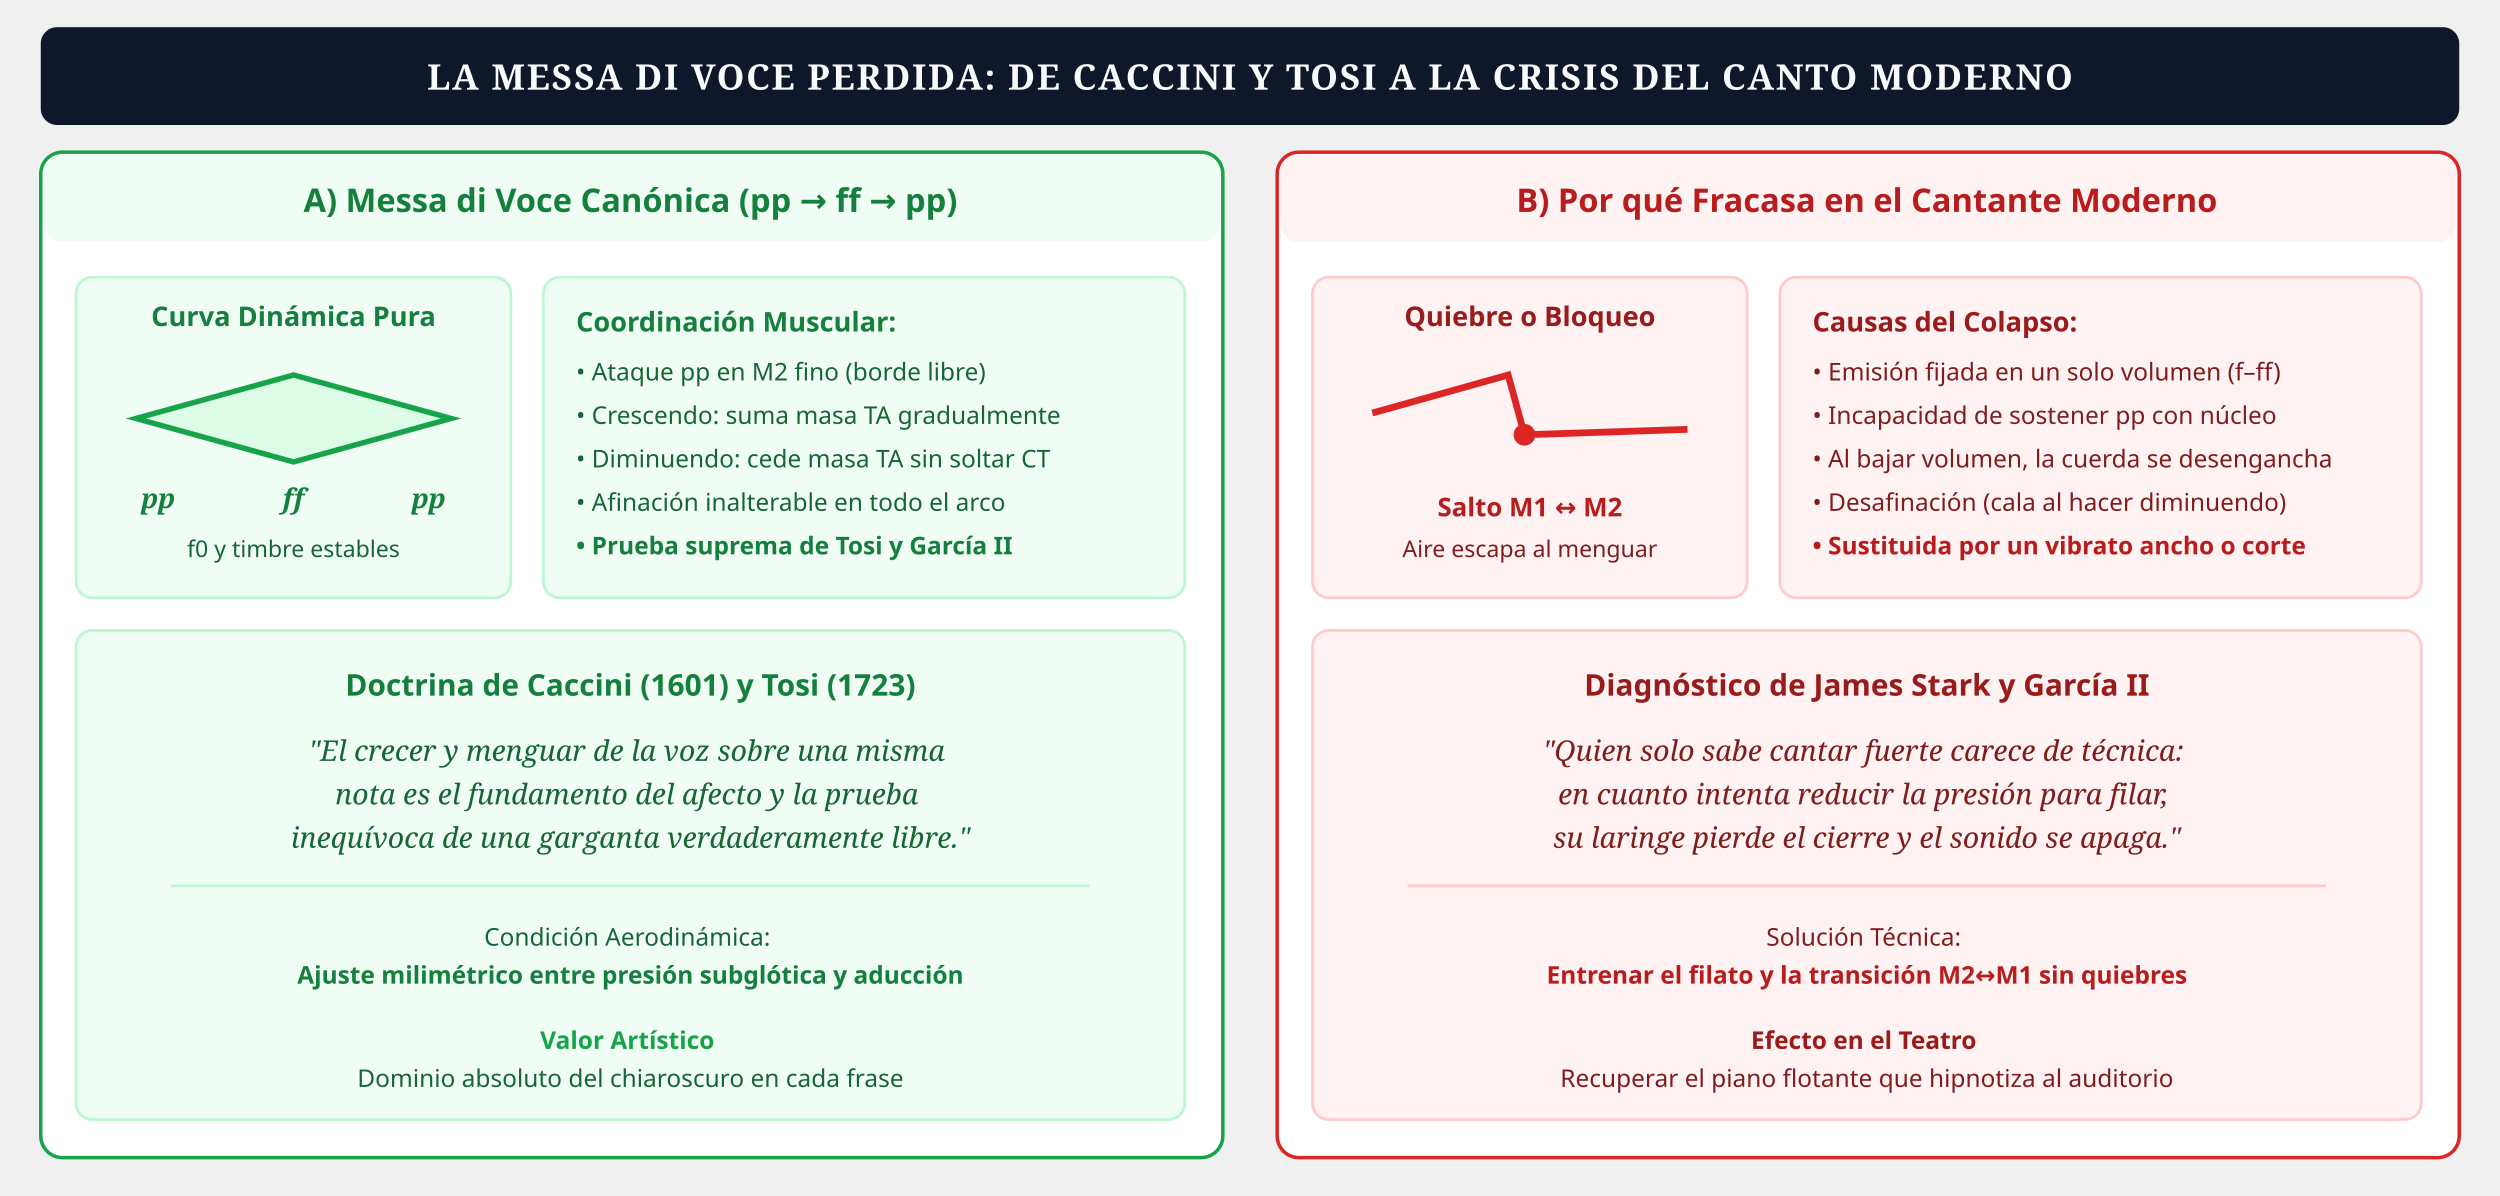
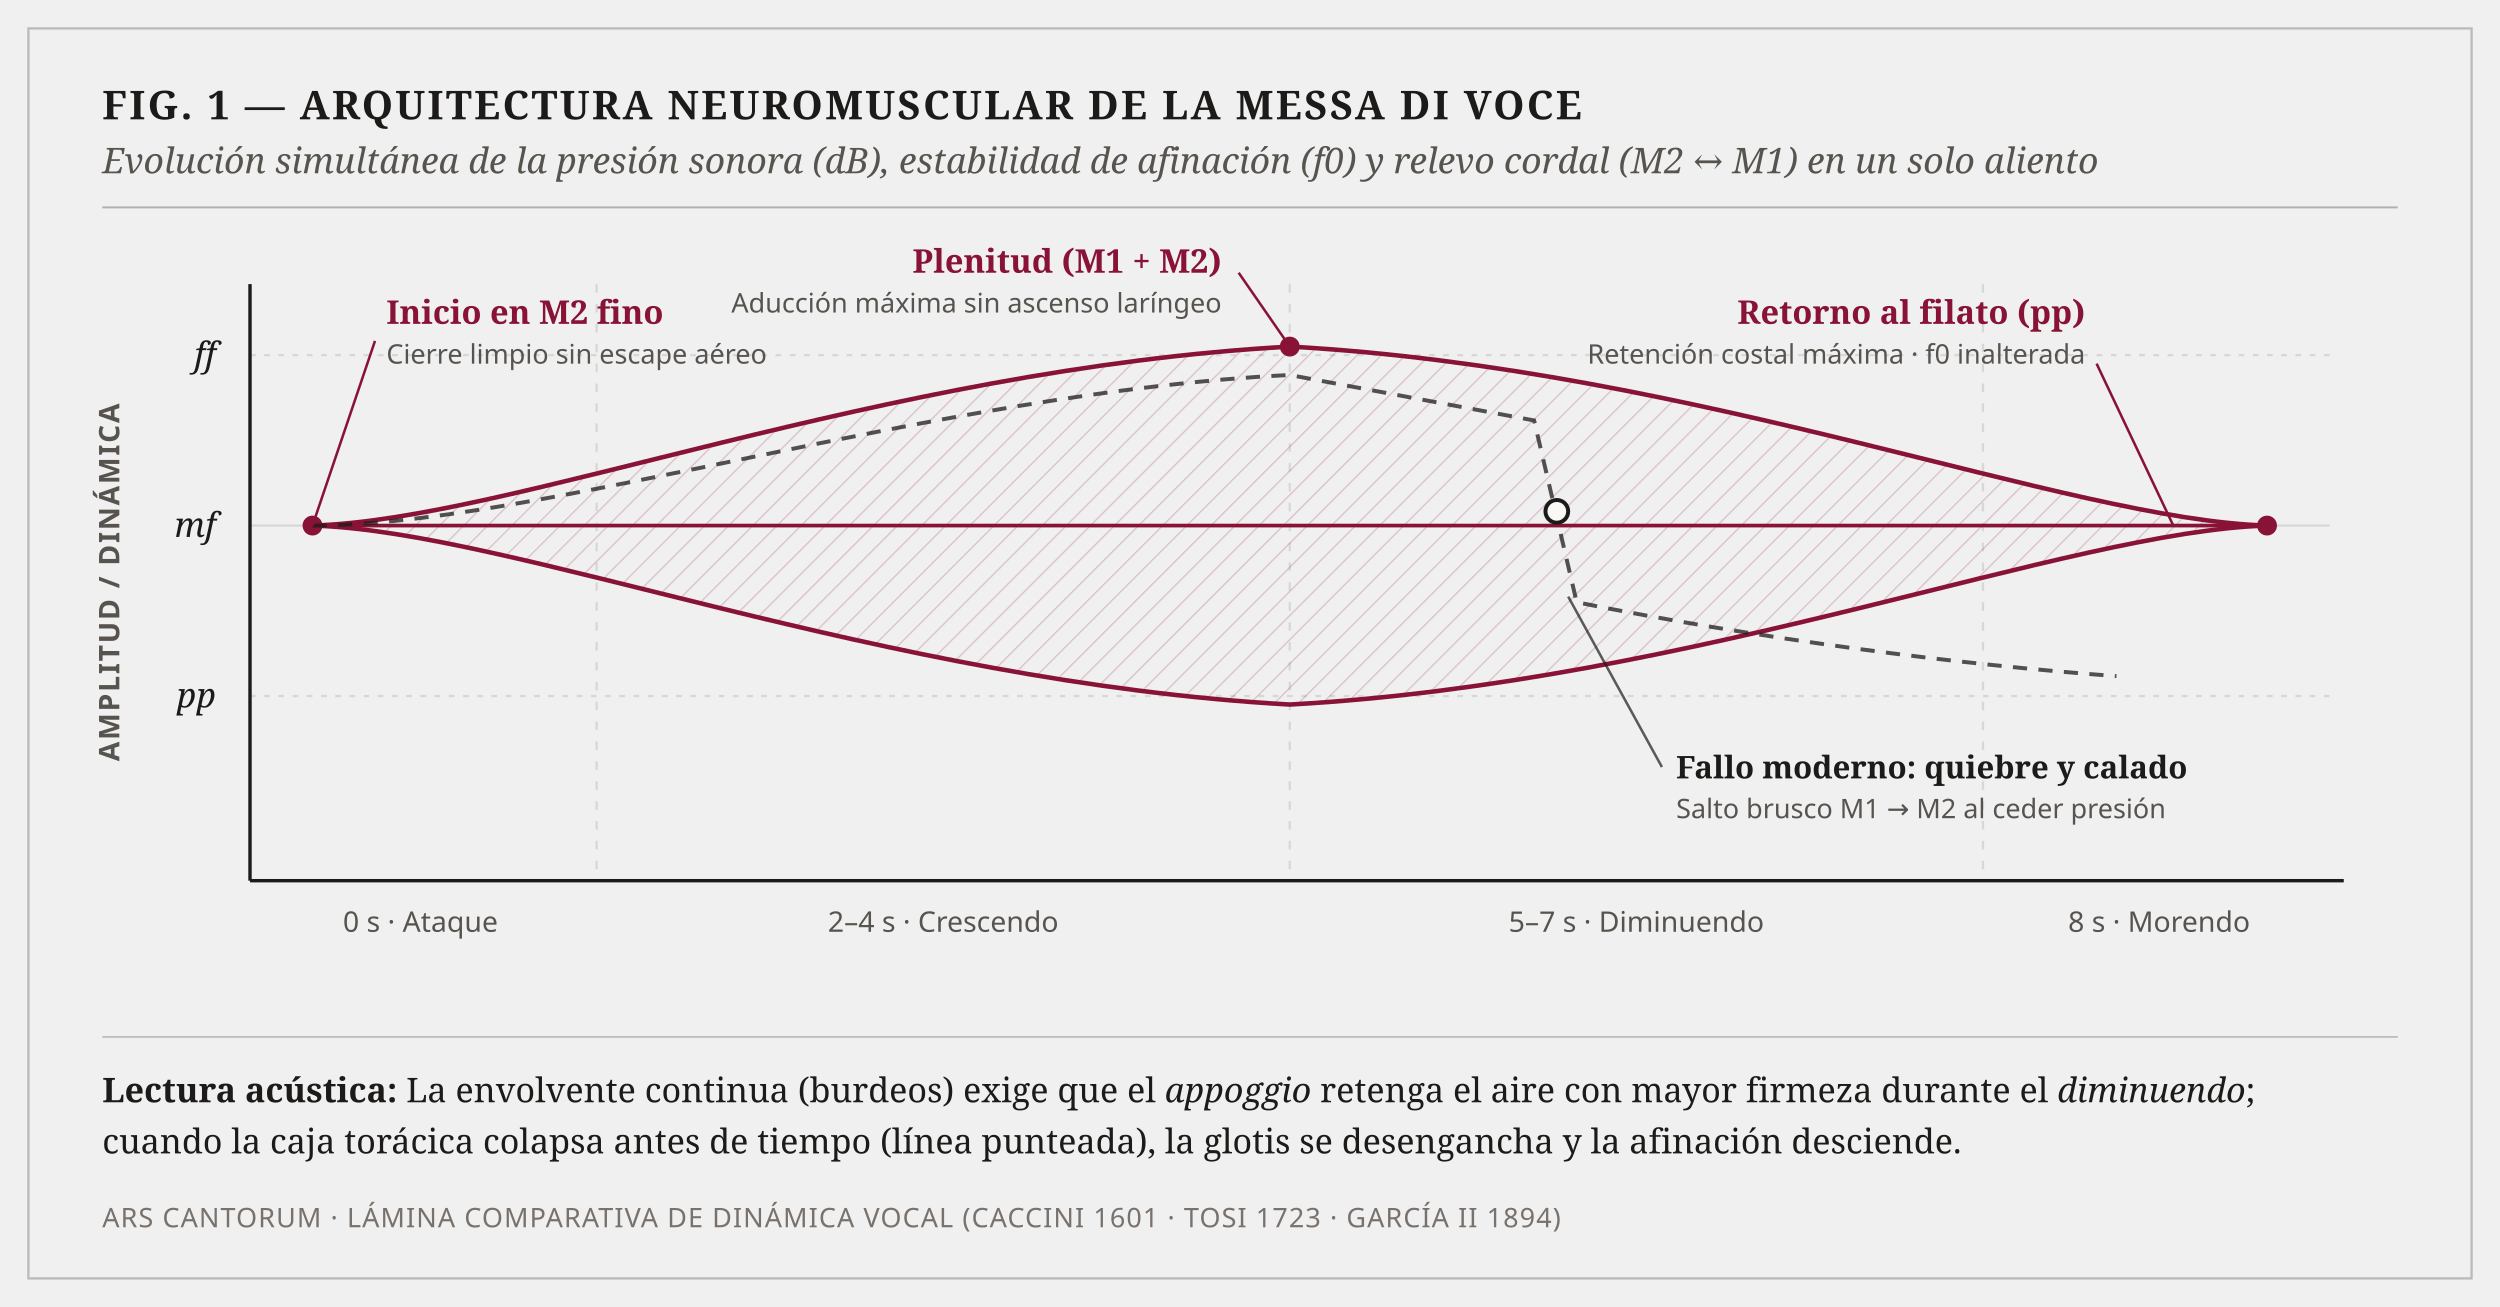
- <svg xmlns="http://www.w3.org/2000/svg" viewBox="0 0 920 440" width="100%" height="auto" style="background:#ffffff; border:1px solid #cbd5e1; border-radius:10px; padding:12px; box-shadow: 0 2px 8px rgba(0,0,0,0.05);">
-   <rect x="15" y="10" width="890" height="36" rx="6" fill="#0f172a" />
-   <text x="460" y="33" text-anchor="middle" font-family="'Cinzel', serif" font-size="13" font-weight="700" fill="#f8fafc" letter-spacing="0.05em">LA MESSA DI VOCE PERDIDA: DE CACCINI Y TOSI A LA CRISIS DEL CANTO MODERNO</text>
-   <rect x="15" y="56" width="435" height="370" rx="8" fill="#ffffff" stroke="#16a34a" stroke-width="1.3" />
-   <rect x="16" y="57" width="433" height="32" rx="7" fill="#f0fdf4" />
-   <text x="232" y="78" text-anchor="middle" font-family="'Plus Jakarta Sans', sans-serif" font-weight="700" font-size="12" fill="#15803d">A) Messa di Voce Canónica (pp → ff → pp)</text>
-   <g transform="translate(28, 102)">
-     <rect x="0" y="0" width="160" height="118" rx="6" fill="#f0fdf4" stroke="#bbf7d0" />
-     <text x="80" y="18" text-anchor="middle" font-family="'Plus Jakarta Sans', sans-serif" font-size="10" font-weight="700" fill="#15803d">Curva Dinámica Pura</text>
-     <path d="M 22 52 L 80 36 L 138 52 L 80 68 Z" fill="#dcfce7" stroke="#16a34a" stroke-width="2" />
-     <text x="24" y="85" font-family="'Newsreader', serif" font-style="italic" font-size="10" font-weight="700" fill="#15803d">pp</text>
-     <text x="80" y="85" text-anchor="middle" font-family="'Newsreader', serif" font-style="italic" font-size="10" font-weight="700" fill="#15803d">ff</text>
-     <text x="136" y="85" text-anchor="end" font-family="'Newsreader', serif" font-style="italic" font-size="10" font-weight="700" fill="#15803d">pp</text>
-     <text x="80" y="103" text-anchor="middle" font-family="'Plus Jakarta Sans', sans-serif" font-size="8.5" fill="#166534">f0 y timbre estables</text>
-     <rect x="172" y="0" width="236" height="118" rx="6" fill="#f0fdf4" stroke="#bbf7d0" />
-     <text x="184" y="20" font-family="'Plus Jakarta Sans', sans-serif" font-size="10" font-weight="700" fill="#15803d">Coordinación Muscular:</text>
-     <text x="184" y="38" font-family="'Plus Jakarta Sans', sans-serif" font-size="9" fill="#166534">• Ataque pp en M2 fino (borde libre)</text>
-     <text x="184" y="54" font-family="'Plus Jakarta Sans', sans-serif" font-size="9" fill="#166534">• Crescendo: suma masa TA gradualmente</text>
-     <text x="184" y="70" font-family="'Plus Jakarta Sans', sans-serif" font-size="9" fill="#166534">• Diminuendo: cede masa TA sin soltar CT</text>
-     <text x="184" y="86" font-family="'Plus Jakarta Sans', sans-serif" font-size="9" fill="#166534">• Afinación inalterable en todo el arco</text>
-     <text x="184" y="102" font-family="'Plus Jakarta Sans', sans-serif" font-size="9" font-weight="700" fill="#15803d">• Prueba suprema de Tosi y García II</text>
+ <svg xmlns="http://www.w3.org/2000/svg" viewBox="0 0 880 460" width="100%" height="auto" style="background:#FAF8F5; border:1px solid #DCD6CD; display:block;">
+   <defs>
+     <pattern id="hatchBurdeos" width="6" height="6" patternTransform="rotate(45 0 0)" patternUnits="userSpaceOnUse">
+       <line x1="0" y1="0" x2="0" y2="6" stroke="#881337" stroke-width="0.9" stroke-opacity="0.22" />
+     </pattern>
+   </defs>
+   <rect x="10" y="10" width="860" height="440" fill="none" stroke="#1C1B19" stroke-width="0.8" stroke-opacity="0.25" />
+   <text x="36" y="42" font-family="'Cinzel', Georgia, serif" font-size="14" font-weight="700" fill="#1C1B19" letter-spacing="0.06em">FIG. 1 — ARQUITECTURA NEUROMUSCULAR DE LA MESSA DI VOCE</text>
+   <text x="36" y="61" font-family="'Newsreader', Georgia, serif" font-style="italic" font-size="12.5" fill="#57534E">Evolución simultánea de la presión sonora (dB), estabilidad de afinación (f0) y relevo cordal (M2 ↔ M1) en un solo aliento</text>
+   <line x1="36" y1="73" x2="844" y2="73" stroke="#1C1B19" stroke-width="0.7" stroke-opacity="0.3" />
+   <g stroke="#1C1B19" stroke-opacity="0.12" stroke-width="0.8">
+     <line x1="88" y1="125" x2="820" y2="125" stroke-dasharray="2,3" />
+     <line x1="88" y1="185" x2="820" y2="185" />
+     <line x1="88" y1="245" x2="820" y2="245" stroke-dasharray="2,3" />
+     <line x1="210" y1="100" x2="210" y2="310" stroke-dasharray="3,4" />
+     <line x1="454" y1="100" x2="454" y2="310" stroke-dasharray="3,4" />
+     <line x1="698" y1="100" x2="698" y2="310" stroke-dasharray="3,4" />
  </g>
-   <g transform="translate(28, 232)">
-     <rect x="0" y="0" width="408" height="180" rx="6" fill="#f0fdf4" stroke="#bbf7d0" />
-     <text x="204" y="24" text-anchor="middle" font-family="'Plus Jakarta Sans', sans-serif" font-size="11" font-weight="700" fill="#15803d">Doctrina de Caccini (1601) y Tosi (1723)</text>
-     <text x="204" y="48" text-anchor="middle" font-family="'Newsreader', serif" font-style="italic" font-size="10.5" fill="#166534">
-       <tspan x="204" dy="0">"El crecer y menguar de la voz sobre una misma</tspan>
-       <tspan x="204" dy="16">nota es el fundamento del afecto y la prueba</tspan>
-       <tspan x="204" dy="16">inequívoca de una garganta verdaderamente libre."</tspan>
-     </text>
-     <line x1="35" y1="94" x2="373" y2="94" stroke="#bbf7d0" stroke-width="1" />
-     <text x="204" y="116" text-anchor="middle" font-family="'Plus Jakarta Sans', sans-serif" font-size="9" fill="#166534">
-       <tspan x="204" dy="0">Condición Aerodinámica:</tspan>
-       <tspan x="204" dy="14" font-weight="700" fill="#15803d">Ajuste milimétrico entre presión subglótica y aducción</tspan>
-     </text>
-     <text x="204" y="154" text-anchor="middle" font-family="'Plus Jakarta Sans', sans-serif" font-size="9" font-weight="700" fill="#16a34a">
-       <tspan x="204" dy="0">Valor Artístico</tspan>
-       <tspan x="204" dy="14" font-weight="500" fill="#166534">Dominio absoluto del chiaroscuro en cada frase</tspan>
-     </text>
-   </g>
-   <rect x="470" y="56" width="435" height="370" rx="8" fill="#ffffff" stroke="#dc2626" stroke-width="1.3" />
-   <rect x="471" y="57" width="433" height="32" rx="7" fill="#fef2f2" />
-   <text x="687" y="78" text-anchor="middle" font-family="'Plus Jakarta Sans', sans-serif" font-weight="700" font-size="12" fill="#b91c1c">B) Por qué Fracasa en el Cantante Moderno</text>
-   <g transform="translate(483, 102)">
-     <rect x="0" y="0" width="160" height="118" rx="6" fill="#fef2f2" stroke="#fecaca" />
-     <text x="80" y="18" text-anchor="middle" font-family="'Plus Jakarta Sans', sans-serif" font-size="10" font-weight="700" fill="#991b1b">Quiebre o Bloqueo</text>
-     <path d="M 22 50 L 72 36 L 78 58 L 138 56" stroke="#dc2626" stroke-width="2.5" fill="none" />
-     <circle cx="78" cy="58" r="4" fill="#dc2626" />
-     <text x="80" y="88" text-anchor="middle" font-family="'Plus Jakarta Sans', sans-serif" font-size="9.5" font-weight="700" fill="#b91c1c">Salto M1 ↔ M2</text>
-     <text x="80" y="103" text-anchor="middle" font-family="'Plus Jakarta Sans', sans-serif" font-size="8.5" fill="#7f1d1d">Aire escapa al menguar</text>
-     <rect x="172" y="0" width="236" height="118" rx="6" fill="#fef2f2" stroke="#fecaca" />
-     <text x="184" y="20" font-family="'Plus Jakarta Sans', sans-serif" font-size="10" font-weight="700" fill="#991b1b">Causas del Colapso:</text>
-     <text x="184" y="38" font-family="'Plus Jakarta Sans', sans-serif" font-size="9" fill="#7f1d1d">• Emisión fijada en un solo volumen (f–ff)</text>
-     <text x="184" y="54" font-family="'Plus Jakarta Sans', sans-serif" font-size="9" fill="#7f1d1d">• Incapacidad de sostener pp con núcleo</text>
-     <text x="184" y="70" font-family="'Plus Jakarta Sans', sans-serif" font-size="9" fill="#7f1d1d">• Al bajar volumen, la cuerda se desengancha</text>
-     <text x="184" y="86" font-family="'Plus Jakarta Sans', sans-serif" font-size="9" fill="#7f1d1d">• Desafinación (cala al hacer diminuendo)</text>
-     <text x="184" y="102" font-family="'Plus Jakarta Sans', sans-serif" font-size="9" font-weight="700" fill="#b91c1c">• Sustituida por un vibrato ancho o corte</text>
-   </g>
-   <g transform="translate(483, 232)">
-     <rect x="0" y="0" width="408" height="180" rx="6" fill="#fef2f2" stroke="#fecaca" />
-     <text x="204" y="24" text-anchor="middle" font-family="'Plus Jakarta Sans', sans-serif" font-size="11" font-weight="700" fill="#991b1b">Diagnóstico de James Stark y García II</text>
-     <text x="204" y="48" text-anchor="middle" font-family="'Newsreader', serif" font-style="italic" font-size="10.5" fill="#7f1d1d">
-       <tspan x="204" dy="0">"Quien solo sabe cantar fuerte carece de técnica:</tspan>
-       <tspan x="204" dy="16">en cuanto intenta reducir la presión para filar,</tspan>
-       <tspan x="204" dy="16">su laringe pierde el cierre y el sonido se apaga."</tspan>
-     </text>
-     <line x1="35" y1="94" x2="373" y2="94" stroke="#fecaca" stroke-width="1" />
-     <text x="204" y="116" text-anchor="middle" font-family="'Plus Jakarta Sans', sans-serif" font-size="9" fill="#7f1d1d">
-       <tspan x="204" dy="0">Solución Técnica:</tspan>
-       <tspan x="204" dy="14" font-weight="700" fill="#b91c1c">Entrenar el filato y la transición M2↔M1 sin quiebres</tspan>
-     </text>
-     <text x="204" y="154" text-anchor="middle" font-family="'Plus Jakarta Sans', sans-serif" font-size="9" font-weight="700" fill="#991b1b">
-       <tspan x="204" dy="0">Efecto en el Teatro</tspan>
-       <tspan x="204" dy="14" font-weight="500" fill="#7f1d1d">Recuperar el piano flotante que hipnotiza al auditorio</tspan>
-     </text>
-   </g>
+   <line x1="88" y1="100" x2="88" y2="310" stroke="#1C1B19" stroke-width="1.2" />
+   <line x1="88" y1="310" x2="825" y2="310" stroke="#1C1B19" stroke-width="1.2" />
+   <text x="76" y="129" text-anchor="end" font-family="'Newsreader', Georgia, serif" font-style="italic" font-size="12" fill="#1C1B19">ff</text>
+   <text x="76" y="189" text-anchor="end" font-family="'Newsreader', Georgia, serif" font-style="italic" font-size="12" fill="#1C1B19">mf</text>
+   <text x="76" y="249" text-anchor="end" font-family="'Newsreader', Georgia, serif" font-style="italic" font-size="12" fill="#1C1B19">pp</text>
+   <text x="42" y="205" text-anchor="middle" transform="rotate(-90 42 205)" font-family="'Plus Jakarta Sans', sans-serif" font-size="10" font-weight="600" fill="#57534E" letter-spacing="0.06em">AMPLITUD / DINÁMICA</text>
+   <text x="148" y="328" text-anchor="middle" font-family="'Plus Jakarta Sans', sans-serif" font-size="10" fill="#57534E">0 s · Ataque</text>
+   <text x="332" y="328" text-anchor="middle" font-family="'Plus Jakarta Sans', sans-serif" font-size="10" fill="#57534E">2–4 s · Crescendo</text>
+   <text x="576" y="328" text-anchor="middle" font-family="'Plus Jakarta Sans', sans-serif" font-size="10" fill="#57534E">5–7 s · Diminuendo</text>
+   <text x="760" y="328" text-anchor="middle" font-family="'Plus Jakarta Sans', sans-serif" font-size="10" fill="#57534E">8 s · Morendo</text>
+   <path d="M 110,185 C 180,183 310,130 454,122 C 598,130 728,183 798,185 C 728,187 598,240 454,248 C 310,240 180,187 110,185 Z" fill="url(#hatchBurdeos)" stroke="#881337" stroke-width="1.6" />
+   <line x1="110" y1="185" x2="798" y2="185" stroke="#881337" stroke-width="1.3" />
+   <circle cx="110" cy="185" r="3.5" fill="#881337" />
+   <circle cx="454" cy="122" r="3.5" fill="#881337" />
+   <circle cx="798" cy="185" r="3.5" fill="#881337" />
+   <path d="M 110,185 C 190,185 330,138 454,132 L 540,148 L 555,212 C 620,225 690,234 745,238" fill="none" stroke="#1C1B19" stroke-width="1.4" stroke-dasharray="5,4" stroke-opacity="0.75" />
+   <circle cx="548" cy="180" r="4" fill="#FAF8F5" stroke="#1C1B19" stroke-width="1.4" />
+   <line x1="110" y1="185" x2="132" y2="120" stroke="#881337" stroke-width="0.9" />
+   <text x="136" y="114" font-family="'Newsreader', Georgia, serif" font-size="11.5" font-weight="600" fill="#881337">Inicio en M2 fino</text>
+   <text x="136" y="128" font-family="'Plus Jakarta Sans', sans-serif" font-size="9.5" fill="#57534E">Cierre limpio sin escape aéreo</text>
+   <line x1="454" y1="122" x2="436" y2="96" stroke="#881337" stroke-width="0.9" />
+   <text x="430" y="96" text-anchor="end" font-family="'Newsreader', Georgia, serif" font-size="11.5" font-weight="600" fill="#881337">Plenitud (M1 + M2)</text>
+   <text x="430" y="110" text-anchor="end" font-family="'Plus Jakarta Sans', sans-serif" font-size="9.5" fill="#57534E">Aducción máxima sin ascenso laríngeo</text>
+   <line x1="552" y1="210" x2="585" y2="270" stroke="#1C1B19" stroke-width="0.9" stroke-opacity="0.7" />
+   <text x="590" y="274" font-family="'Newsreader', Georgia, serif" font-size="11" font-weight="600" fill="#1C1B19">Fallo moderno: quiebre y calado</text>
+   <text x="590" y="288" font-family="'Plus Jakarta Sans', sans-serif" font-size="9.5" fill="#57534E">Salto brusco M1 → M2 al ceder presión</text>
+   <line x1="765" y1="185" x2="738" y2="128" stroke="#881337" stroke-width="0.9" />
+   <text x="734" y="114" text-anchor="end" font-family="'Newsreader', Georgia, serif" font-size="11.5" font-weight="600" fill="#881337">Retorno al filato (pp)</text>
+   <text x="734" y="128" text-anchor="end" font-family="'Plus Jakarta Sans', sans-serif" font-size="9.5" fill="#57534E">Retención costal máxima · f0 inalterada</text>
+   <line x1="36" y1="365" x2="844" y2="365" stroke="#1C1B19" stroke-width="0.6" stroke-opacity="0.25" />
+   <text x="36" y="388" font-family="'Newsreader', Georgia, serif" font-size="12" fill="#1C1B19">
+     <tspan font-weight="600">Lectura acústica:</tspan> La envolvente continua (burdeos) exige que el <tspan font-style="italic">appoggio</tspan> retenga el aire con mayor firmeza durante el <tspan font-style="italic">diminuendo</tspan>;
+   </text>
+   <text x="36" y="406" font-family="'Newsreader', Georgia, serif" font-size="12" fill="#1C1B19">
+     cuando la caja torácica colapsa antes de tiempo (línea punteada), la glotis se desengancha y la afinación desciende.
+   </text>
+   <text x="36" y="432" font-family="'Plus Jakarta Sans', sans-serif" font-size="9.5" fill="#78716C" letter-spacing="0.04em">ARS CANTORUM · LÁMINA COMPARATIVA DE DINÁMICA VOCAL (CACCINI 1601 · TOSI 1723 · GARCÍA II 1894)</text>
</svg>
